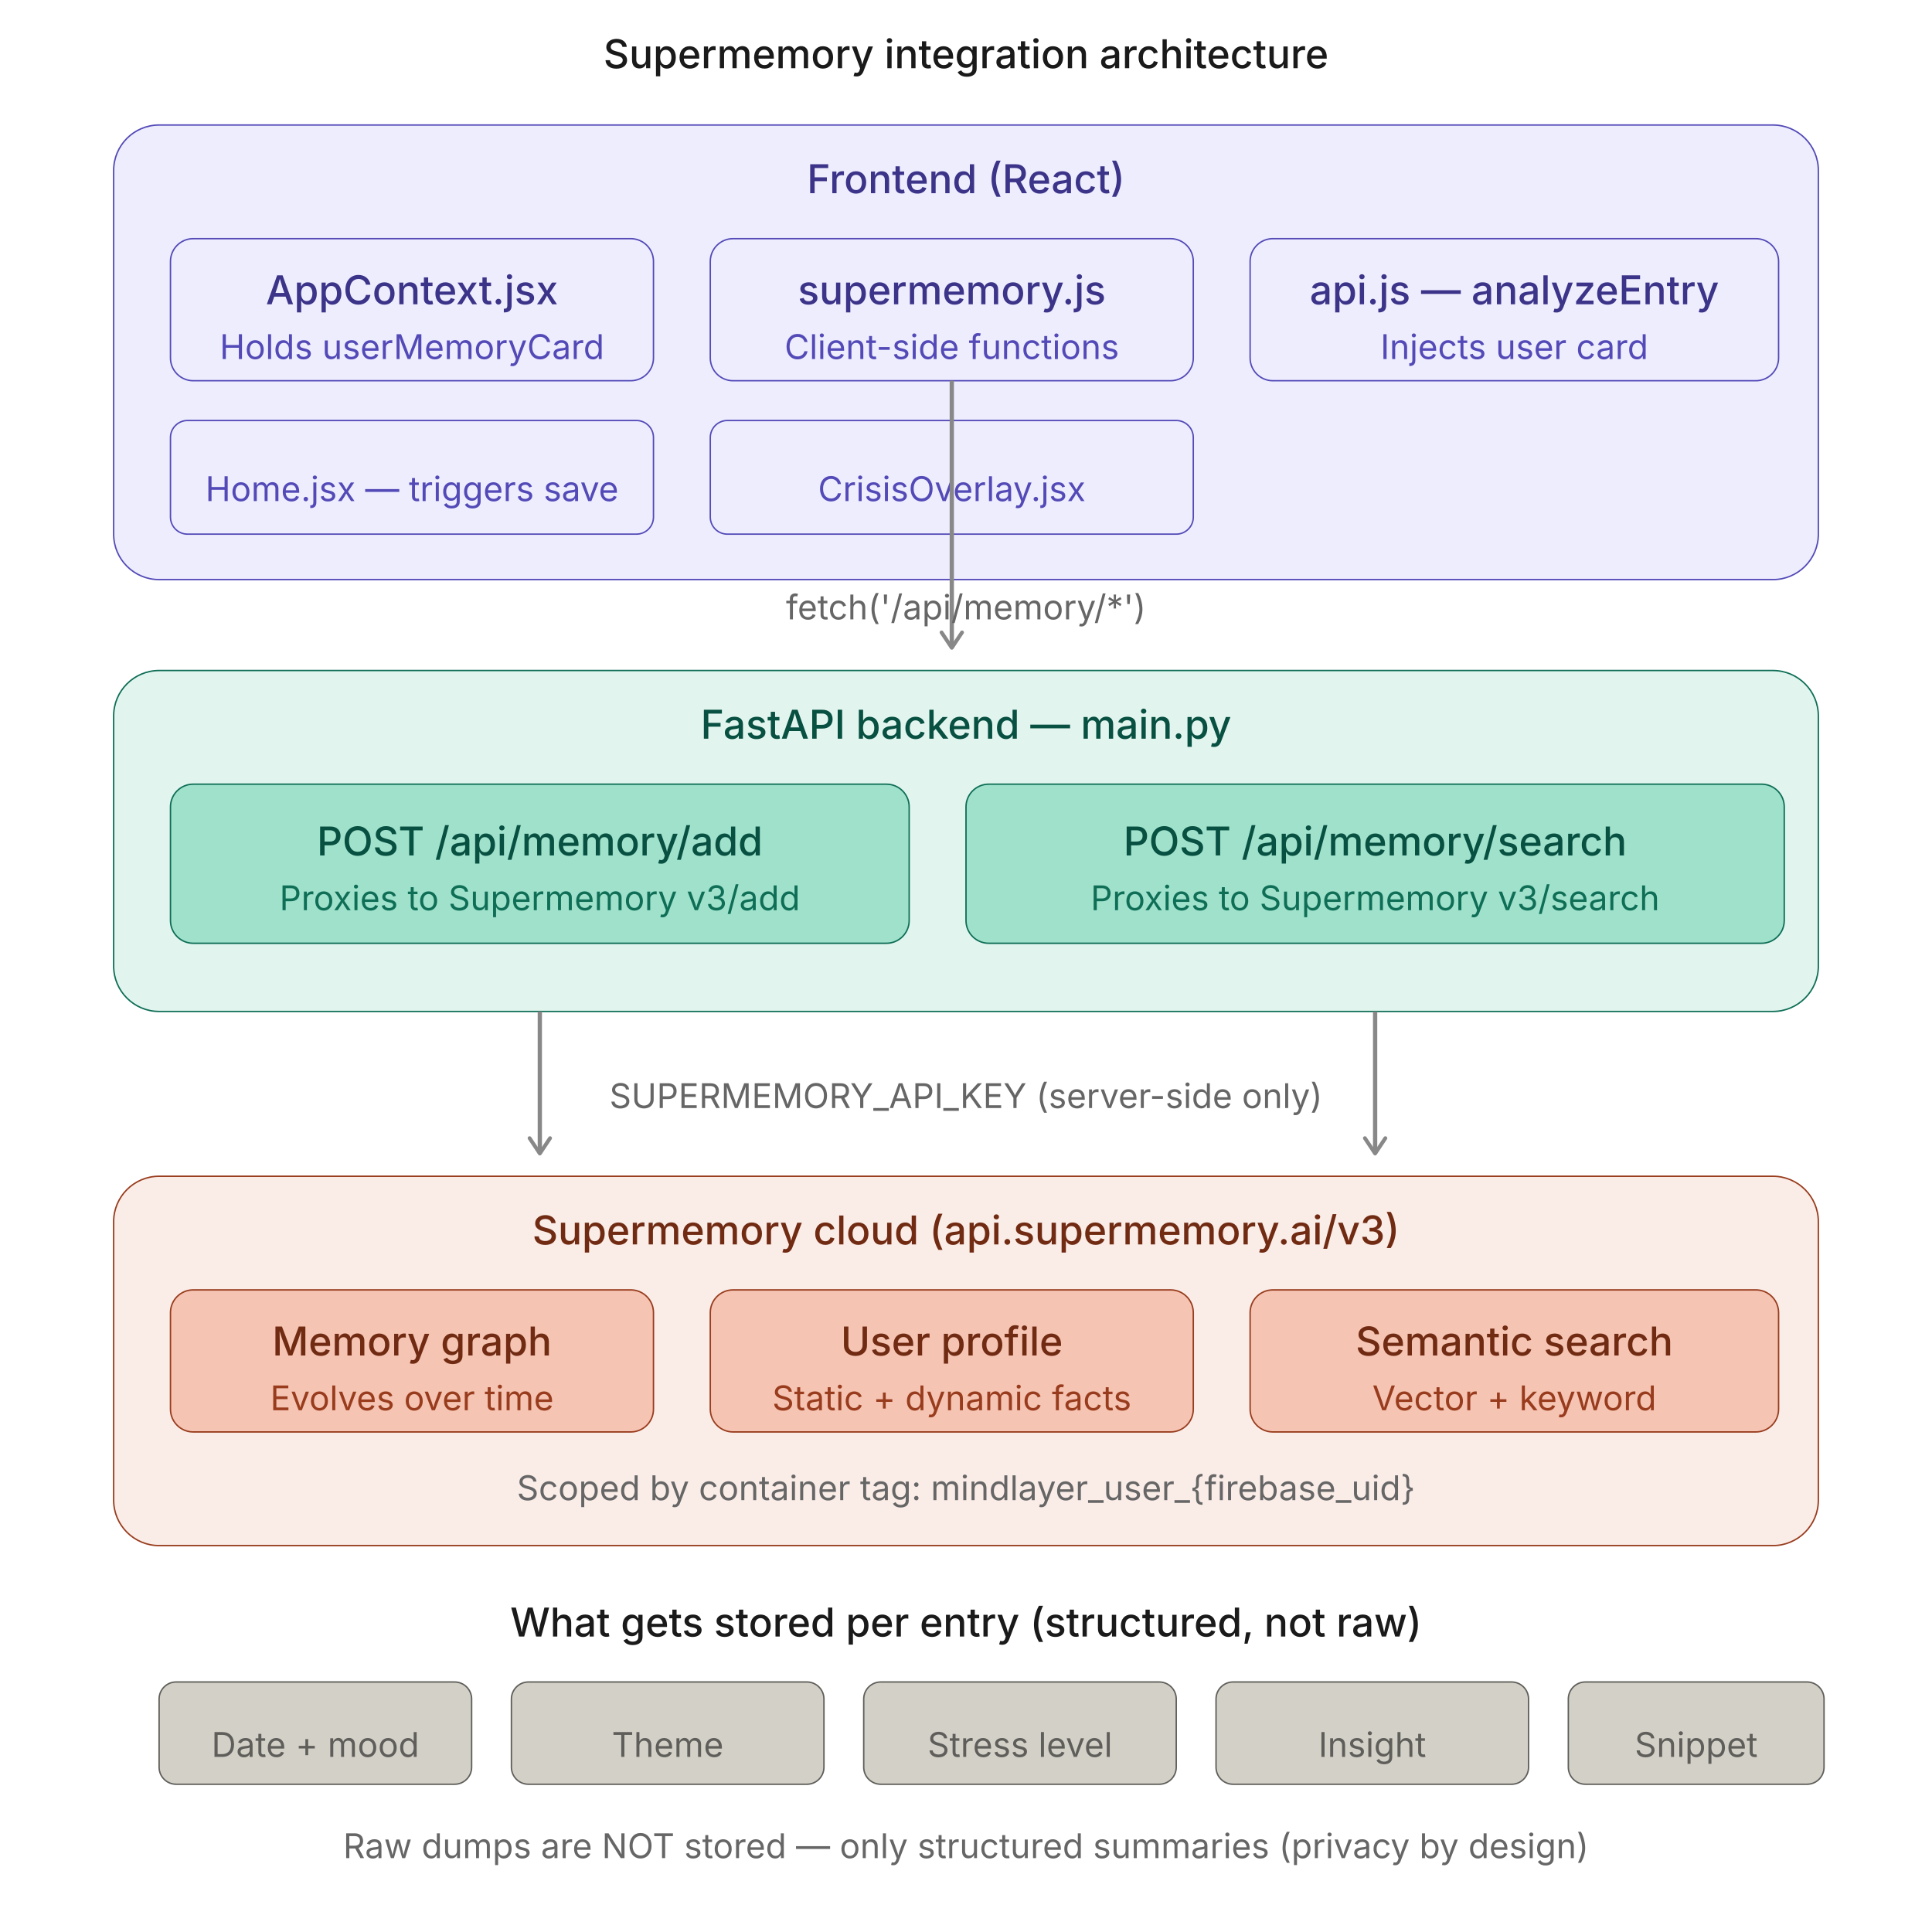
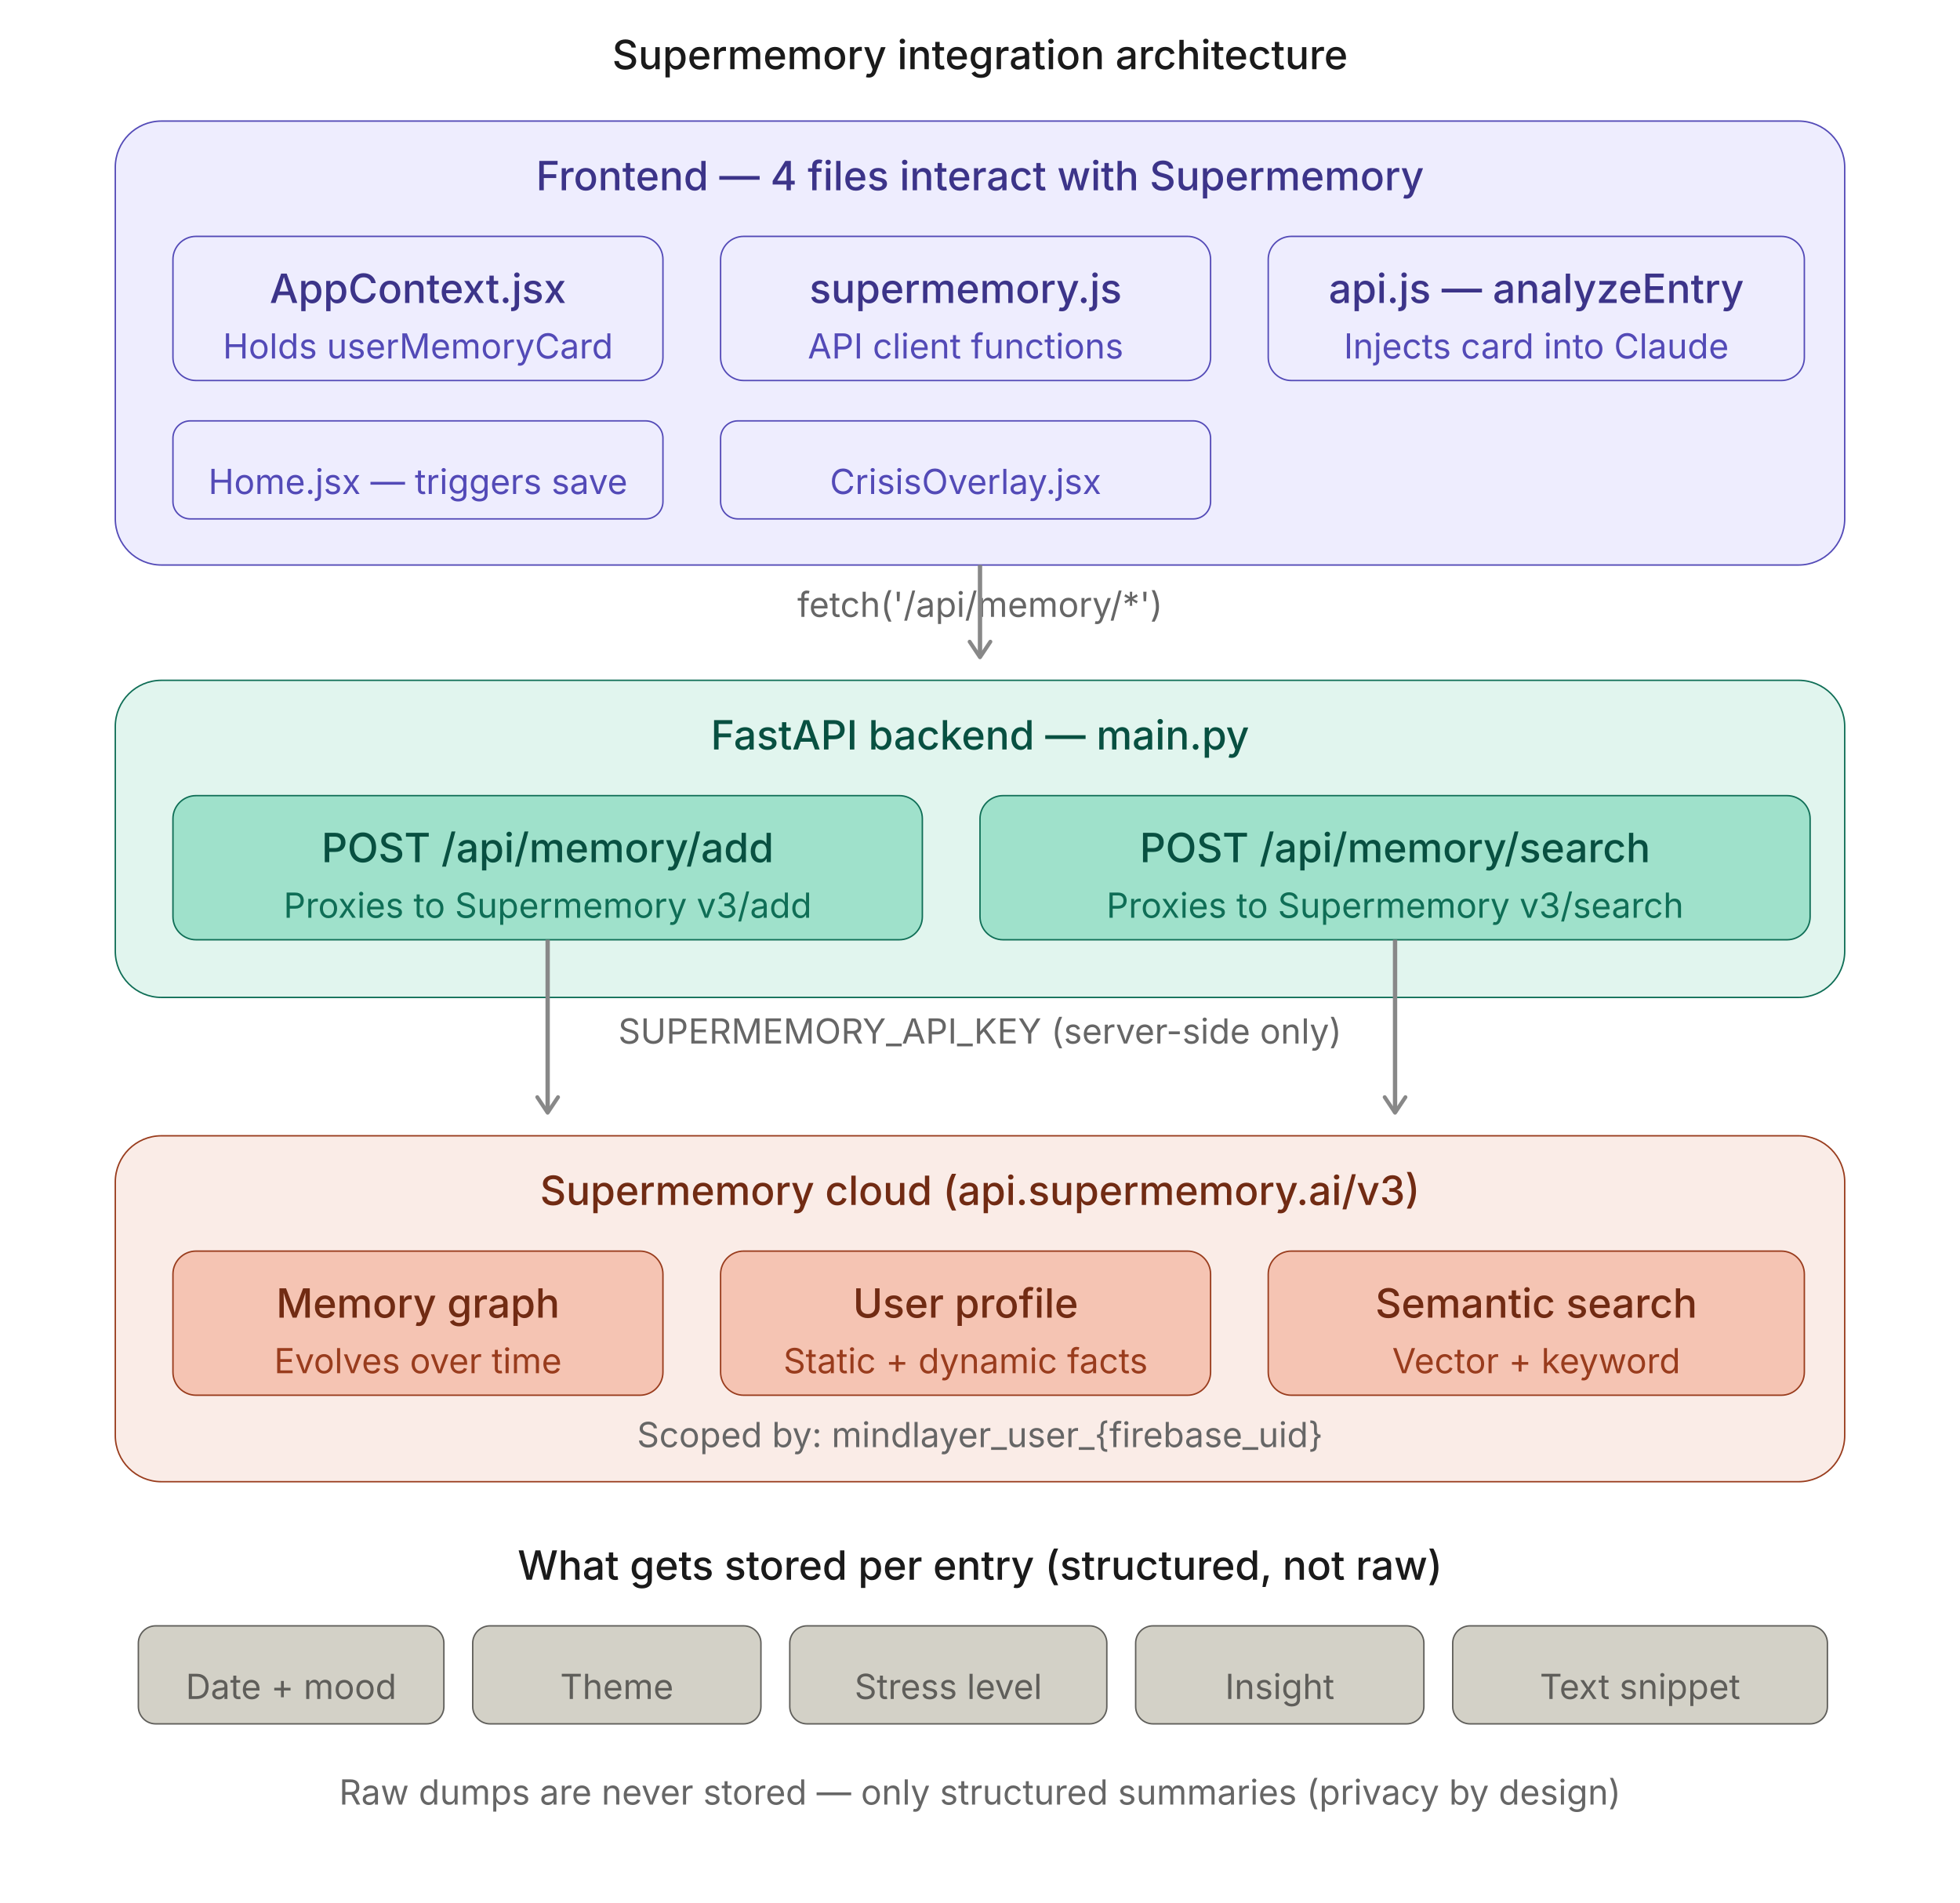
- <svg xmlns="http://www.w3.org/2000/svg" width="680" viewBox="0 0 680 680" style="font-family: -apple-system, BlinkMacSystemFont, 'Segoe UI', sans-serif; background: #fff;">
+ <svg xmlns="http://www.w3.org/2000/svg" width="680" viewBox="0 0 680 660" style="font-family: -apple-system, BlinkMacSystemFont, 'Segoe UI', sans-serif; background: #fff;">
  <style>
    .th { font-size: 14px; font-weight: 500; fill: #1a1a1a; }
    .ts { font-size: 12px; fill: #666; }
-     .purple-box { fill: #EEEDFE; stroke: #534AB7; stroke-width: 0.5; }
-     .teal-box { fill: #E1F5EE; stroke: #0F6E56; stroke-width: 0.5; }
-     .teal-inner { fill: #9FE1CB; stroke: #0F6E56; stroke-width: 0.5; }
-     .coral-box { fill: #FAECE7; stroke: #993C1D; stroke-width: 0.5; }
-     .coral-inner { fill: #F5C4B3; stroke: #993C1D; stroke-width: 0.5; }
-     .gray-box { fill: #F1EFE8; stroke: #5F5E5A; stroke-width: 0.5; }
-     .gray-inner { fill: #D3D1C7; stroke: #5F5E5A; stroke-width: 0.5; }
-     .th-purple { font-size: 14px; font-weight: 500; fill: #3C3489; }
-     .ts-purple { font-size: 12px; fill: #534AB7; }
-     .th-teal { font-size: 14px; font-weight: 500; fill: #085041; }
-     .ts-teal { font-size: 12px; fill: #0F6E56; }
-     .th-coral { font-size: 14px; font-weight: 500; fill: #712B13; }
-     .ts-coral { font-size: 12px; fill: #993C1D; }
-     .th-gray { font-size: 14px; font-weight: 500; fill: #444441; }
-     .ts-gray { font-size: 12px; fill: #5F5E5A; }
+     .p { fill: #EEEDFE; stroke: #534AB7; stroke-width: 0.5; }
+     .t { fill: #E1F5EE; stroke: #0F6E56; stroke-width: 0.5; }
+     .ti { fill: #9FE1CB; stroke: #0F6E56; stroke-width: 0.5; }
+     .c { fill: #FAECE7; stroke: #993C1D; stroke-width: 0.5; }
+     .ci { fill: #F5C4B3; stroke: #993C1D; stroke-width: 0.5; }
+     .gi { fill: #D3D1C7; stroke: #5F5E5A; stroke-width: 0.5; }
+     .tp { font-size: 14px; font-weight: 500; fill: #3C3489; }
+     .sp { font-size: 12px; fill: #534AB7; }
+     .tt { font-size: 14px; font-weight: 500; fill: #085041; }
+     .st { font-size: 12px; fill: #0F6E56; }
+     .tc { font-size: 14px; font-weight: 500; fill: #712B13; }
+     .sc { font-size: 12px; fill: #993C1D; }
+     .tg { font-size: 14px; font-weight: 500; fill: #444441; }
+     .sg { font-size: 12px; fill: #5F5E5A; }
    .arr { stroke: #888; stroke-width: 1.5; }
-     line.arr { marker-end: url(#a2); }
+     line.arr { marker-end: url(#a); }
  </style>
  <defs>
-     <marker id="a2" viewBox="0 0 10 10" refX="8" refY="5" markerWidth="6" markerHeight="6" orient="auto-start-reverse">
+     <marker id="a" viewBox="0 0 10 10" refX="8" refY="5" markerWidth="6" markerHeight="6" orient="auto-start-reverse">
      <path d="M2 1L8 5L2 9" fill="none" stroke="#888" stroke-width="1.5" stroke-linecap="round" stroke-linejoin="round" />
    </marker>
  </defs>
  <text class="th" x="340" y="24" text-anchor="middle">Supermemory integration architecture</text>
-   <rect class="purple-box" x="40" y="44" width="600" height="160" rx="16" />
-   <text class="th-purple" x="340" y="68" text-anchor="middle">Frontend (React)</text>
-   <rect class="purple-box" x="60" y="84" width="170" height="50" rx="8" />
-   <text class="th-purple" x="145" y="102" text-anchor="middle" dominant-baseline="central">AppContext.jsx</text>
-   <text class="ts-purple" x="145" y="122" text-anchor="middle" dominant-baseline="central">Holds userMemoryCard</text>
-   <rect class="purple-box" x="250" y="84" width="170" height="50" rx="8" />
-   <text class="th-purple" x="335" y="102" text-anchor="middle" dominant-baseline="central">supermemory.js</text>
-   <text class="ts-purple" x="335" y="122" text-anchor="middle" dominant-baseline="central">Client-side functions</text>
-   <rect class="purple-box" x="440" y="84" width="186" height="50" rx="8" />
-   <text class="th-purple" x="533" y="102" text-anchor="middle" dominant-baseline="central">api.js — analyzeEntry</text>
-   <text class="ts-purple" x="533" y="122" text-anchor="middle" dominant-baseline="central">Injects user card</text>
-   <rect class="purple-box" x="60" y="148" width="170" height="40" rx="6" />
-   <text class="ts-purple" x="145" y="172" text-anchor="middle" dominant-baseline="central">Home.jsx — triggers save</text>
-   <rect class="purple-box" x="250" y="148" width="170" height="40" rx="6" />
-   <text class="ts-purple" x="335" y="172" text-anchor="middle" dominant-baseline="central">CrisisOverlay.jsx</text>
-   <line x1="335" y1="134" x2="335" y2="228" class="arr" />
-   <text class="ts" x="340" y="218" text-anchor="middle">fetch('/api/memory/*')</text>
-   <rect class="teal-box" x="40" y="236" width="600" height="120" rx="16" />
-   <text class="th-teal" x="340" y="260" text-anchor="middle">FastAPI backend — main.py</text>
-   <rect class="teal-inner" x="60" y="276" width="260" height="56" rx="8" />
-   <text class="th-teal" x="190" y="296" text-anchor="middle" dominant-baseline="central">POST /api/memory/add</text>
-   <text class="ts-teal" x="190" y="316" text-anchor="middle" dominant-baseline="central">Proxies to Supermemory v3/add</text>
-   <rect class="teal-inner" x="340" y="276" width="288" height="56" rx="8" />
-   <text class="th-teal" x="484" y="296" text-anchor="middle" dominant-baseline="central">POST /api/memory/search</text>
-   <text class="ts-teal" x="484" y="316" text-anchor="middle" dominant-baseline="central">Proxies to Supermemory v3/search</text>
-   <line x1="190" y1="356" x2="190" y2="406" class="arr" />
-   <line x1="484" y1="356" x2="484" y2="406" class="arr" />
-   <text class="ts" x="340" y="390" text-anchor="middle">SUPERMEMORY_API_KEY (server-side only)</text>
-   <rect class="coral-box" x="40" y="414" width="600" height="130" rx="16" />
-   <text class="th-coral" x="340" y="438" text-anchor="middle">Supermemory cloud (api.supermemory.ai/v3)</text>
-   <rect class="coral-inner" x="60" y="454" width="170" height="50" rx="8" />
-   <text class="th-coral" x="145" y="472" text-anchor="middle" dominant-baseline="central">Memory graph</text>
-   <text class="ts-coral" x="145" y="492" text-anchor="middle" dominant-baseline="central">Evolves over time</text>
-   <rect class="coral-inner" x="250" y="454" width="170" height="50" rx="8" />
-   <text class="th-coral" x="335" y="472" text-anchor="middle" dominant-baseline="central">User profile</text>
-   <text class="ts-coral" x="335" y="492" text-anchor="middle" dominant-baseline="central">Static + dynamic facts</text>
-   <rect class="coral-inner" x="440" y="454" width="186" height="50" rx="8" />
-   <text class="th-coral" x="533" y="472" text-anchor="middle" dominant-baseline="central">Semantic search</text>
-   <text class="ts-coral" x="533" y="492" text-anchor="middle" dominant-baseline="central">Vector + keyword</text>
-   <text class="ts" x="340" y="528" text-anchor="middle">Scoped by container tag: mindlayer_user_{firebase_uid}</text>
-   <text class="th" x="340" y="576" text-anchor="middle">What gets stored per entry (structured, not raw)</text>
-   <rect class="gray-inner" x="56" y="592" width="110" height="36" rx="6" />
-   <text class="ts-gray" x="111" y="614" text-anchor="middle" dominant-baseline="central">Date + mood</text>
-   <rect class="gray-inner" x="180" y="592" width="110" height="36" rx="6" />
-   <text class="ts-gray" x="235" y="614" text-anchor="middle" dominant-baseline="central">Theme</text>
-   <rect class="gray-inner" x="304" y="592" width="110" height="36" rx="6" />
-   <text class="ts-gray" x="359" y="614" text-anchor="middle" dominant-baseline="central">Stress level</text>
-   <rect class="gray-inner" x="428" y="592" width="110" height="36" rx="6" />
-   <text class="ts-gray" x="483" y="614" text-anchor="middle" dominant-baseline="central">Insight</text>
-   <rect class="gray-inner" x="552" y="592" width="90" height="36" rx="6" />
-   <text class="ts-gray" x="597" y="614" text-anchor="middle" dominant-baseline="central">Snippet</text>
-   <text class="ts" x="340" y="654" text-anchor="middle">Raw dumps are NOT stored — only structured summaries (privacy by design)</text>
+   <rect class="p" x="40" y="42" width="600" height="154" rx="16" />
+   <text class="tp" x="340" y="66" text-anchor="middle">Frontend — 4 files interact with Supermemory</text>
+   <rect class="p" x="60" y="82" width="170" height="50" rx="8" />
+   <text class="tp" x="145" y="100" text-anchor="middle" dominant-baseline="central">AppContext.jsx</text>
+   <text class="sp" x="145" y="120" text-anchor="middle" dominant-baseline="central">Holds userMemoryCard</text>
+   <rect class="p" x="250" y="82" width="170" height="50" rx="8" />
+   <text class="tp" x="335" y="100" text-anchor="middle" dominant-baseline="central">supermemory.js</text>
+   <text class="sp" x="335" y="120" text-anchor="middle" dominant-baseline="central">API client functions</text>
+   <rect class="p" x="440" y="82" width="186" height="50" rx="8" />
+   <text class="tp" x="533" y="100" text-anchor="middle" dominant-baseline="central">api.js — analyzeEntry</text>
+   <text class="sp" x="533" y="120" text-anchor="middle" dominant-baseline="central">Injects card into Claude</text>
+   <rect class="p" x="60" y="146" width="170" height="34" rx="6" />
+   <text class="sp" x="145" y="167" text-anchor="middle" dominant-baseline="central">Home.jsx — triggers save</text>
+   <rect class="p" x="250" y="146" width="170" height="34" rx="6" />
+   <text class="sp" x="335" y="167" text-anchor="middle" dominant-baseline="central">CrisisOverlay.jsx</text>
+   <text class="ts" x="340" y="214" text-anchor="middle">fetch('/api/memory/*')</text>
+   <line x1="340" y1="196" x2="340" y2="228" class="arr" />
+   <rect class="t" x="40" y="236" width="600" height="110" rx="16" />
+   <text class="tt" x="340" y="260" text-anchor="middle">FastAPI backend — main.py</text>
+   <rect class="ti" x="60" y="276" width="260" height="50" rx="8" />
+   <text class="tt" x="190" y="294" text-anchor="middle" dominant-baseline="central">POST /api/memory/add</text>
+   <text class="st" x="190" y="314" text-anchor="middle" dominant-baseline="central">Proxies to Supermemory v3/add</text>
+   <rect class="ti" x="340" y="276" width="288" height="50" rx="8" />
+   <text class="tt" x="484" y="294" text-anchor="middle" dominant-baseline="central">POST /api/memory/search</text>
+   <text class="st" x="484" y="314" text-anchor="middle" dominant-baseline="central">Proxies to Supermemory v3/search</text>
+   <text class="ts" x="340" y="362" text-anchor="middle">SUPERMEMORY_API_KEY (server-side only)</text>
+   <line x1="190" y1="326" x2="190" y2="386" class="arr" />
+   <line x1="484" y1="326" x2="484" y2="386" class="arr" />
+   <rect class="c" x="40" y="394" width="600" height="120" rx="16" />
+   <text class="tc" x="340" y="418" text-anchor="middle">Supermemory cloud (api.supermemory.ai/v3)</text>
+   <rect class="ci" x="60" y="434" width="170" height="50" rx="8" />
+   <text class="tc" x="145" y="452" text-anchor="middle" dominant-baseline="central">Memory graph</text>
+   <text class="sc" x="145" y="472" text-anchor="middle" dominant-baseline="central">Evolves over time</text>
+   <rect class="ci" x="250" y="434" width="170" height="50" rx="8" />
+   <text class="tc" x="335" y="452" text-anchor="middle" dominant-baseline="central">User profile</text>
+   <text class="sc" x="335" y="472" text-anchor="middle" dominant-baseline="central">Static + dynamic facts</text>
+   <rect class="ci" x="440" y="434" width="186" height="50" rx="8" />
+   <text class="tc" x="533" y="452" text-anchor="middle" dominant-baseline="central">Semantic search</text>
+   <text class="sc" x="533" y="472" text-anchor="middle" dominant-baseline="central">Vector + keyword</text>
+   <text class="ts" x="340" y="502" text-anchor="middle">Scoped by: mindlayer_user_{firebase_uid}</text>
+   <text class="th" x="340" y="548" text-anchor="middle">What gets stored per entry (structured, not raw)</text>
+   <rect class="gi" x="48" y="564" width="106" height="34" rx="6" />
+   <text class="sg" x="101" y="585" text-anchor="middle" dominant-baseline="central">Date + mood</text>
+   <rect class="gi" x="164" y="564" width="100" height="34" rx="6" />
+   <text class="sg" x="214" y="585" text-anchor="middle" dominant-baseline="central">Theme</text>
+   <rect class="gi" x="274" y="564" width="110" height="34" rx="6" />
+   <text class="sg" x="329" y="585" text-anchor="middle" dominant-baseline="central">Stress level</text>
+   <rect class="gi" x="394" y="564" width="100" height="34" rx="6" />
+   <text class="sg" x="444" y="585" text-anchor="middle" dominant-baseline="central">Insight</text>
+   <rect class="gi" x="504" y="564" width="130" height="34" rx="6" />
+   <text class="sg" x="569" y="585" text-anchor="middle" dominant-baseline="central">Text snippet</text>
+   <text class="ts" x="340" y="626" text-anchor="middle">Raw dumps are never stored — only structured summaries (privacy by design)</text>
</svg>
